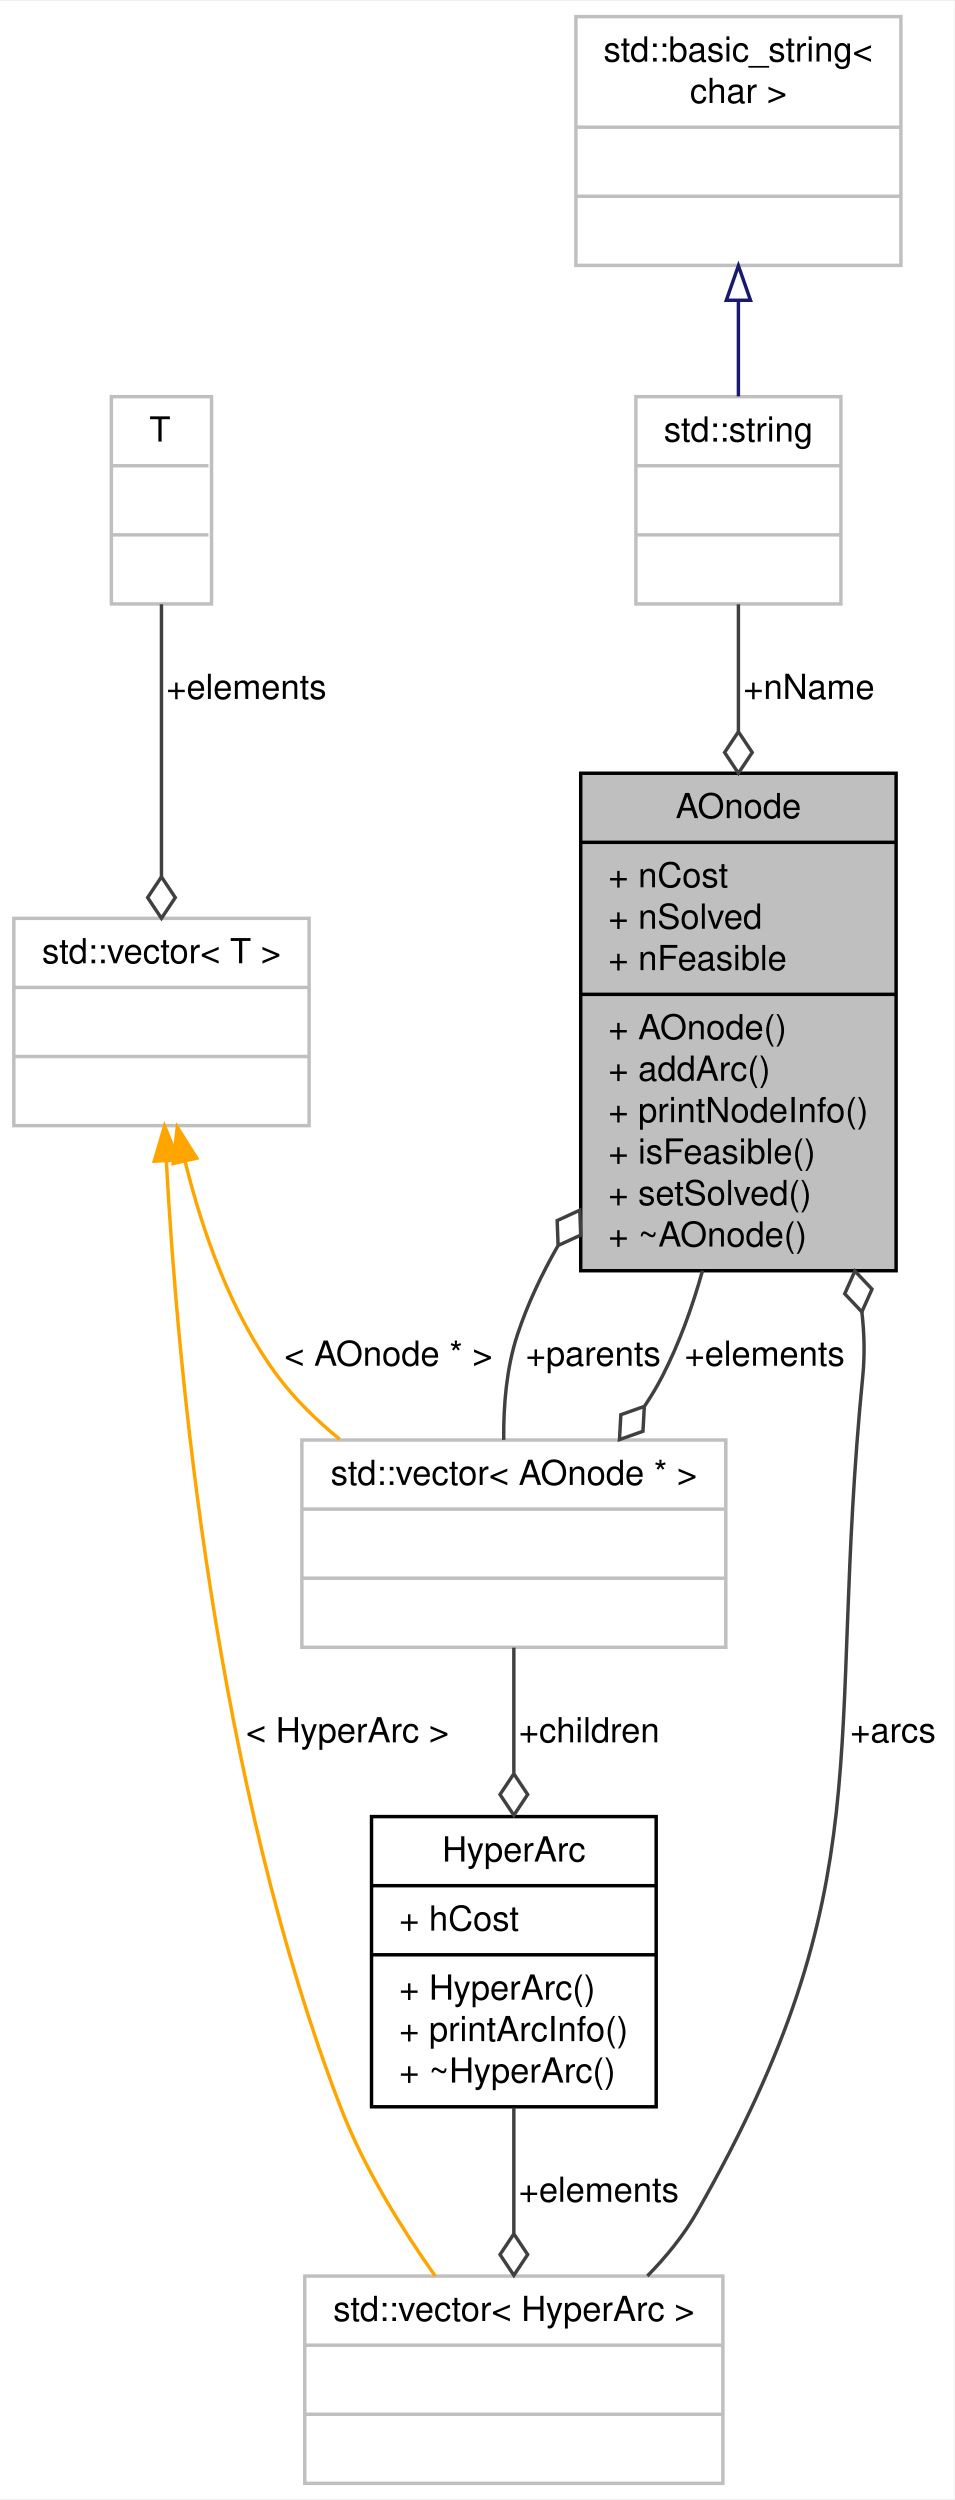
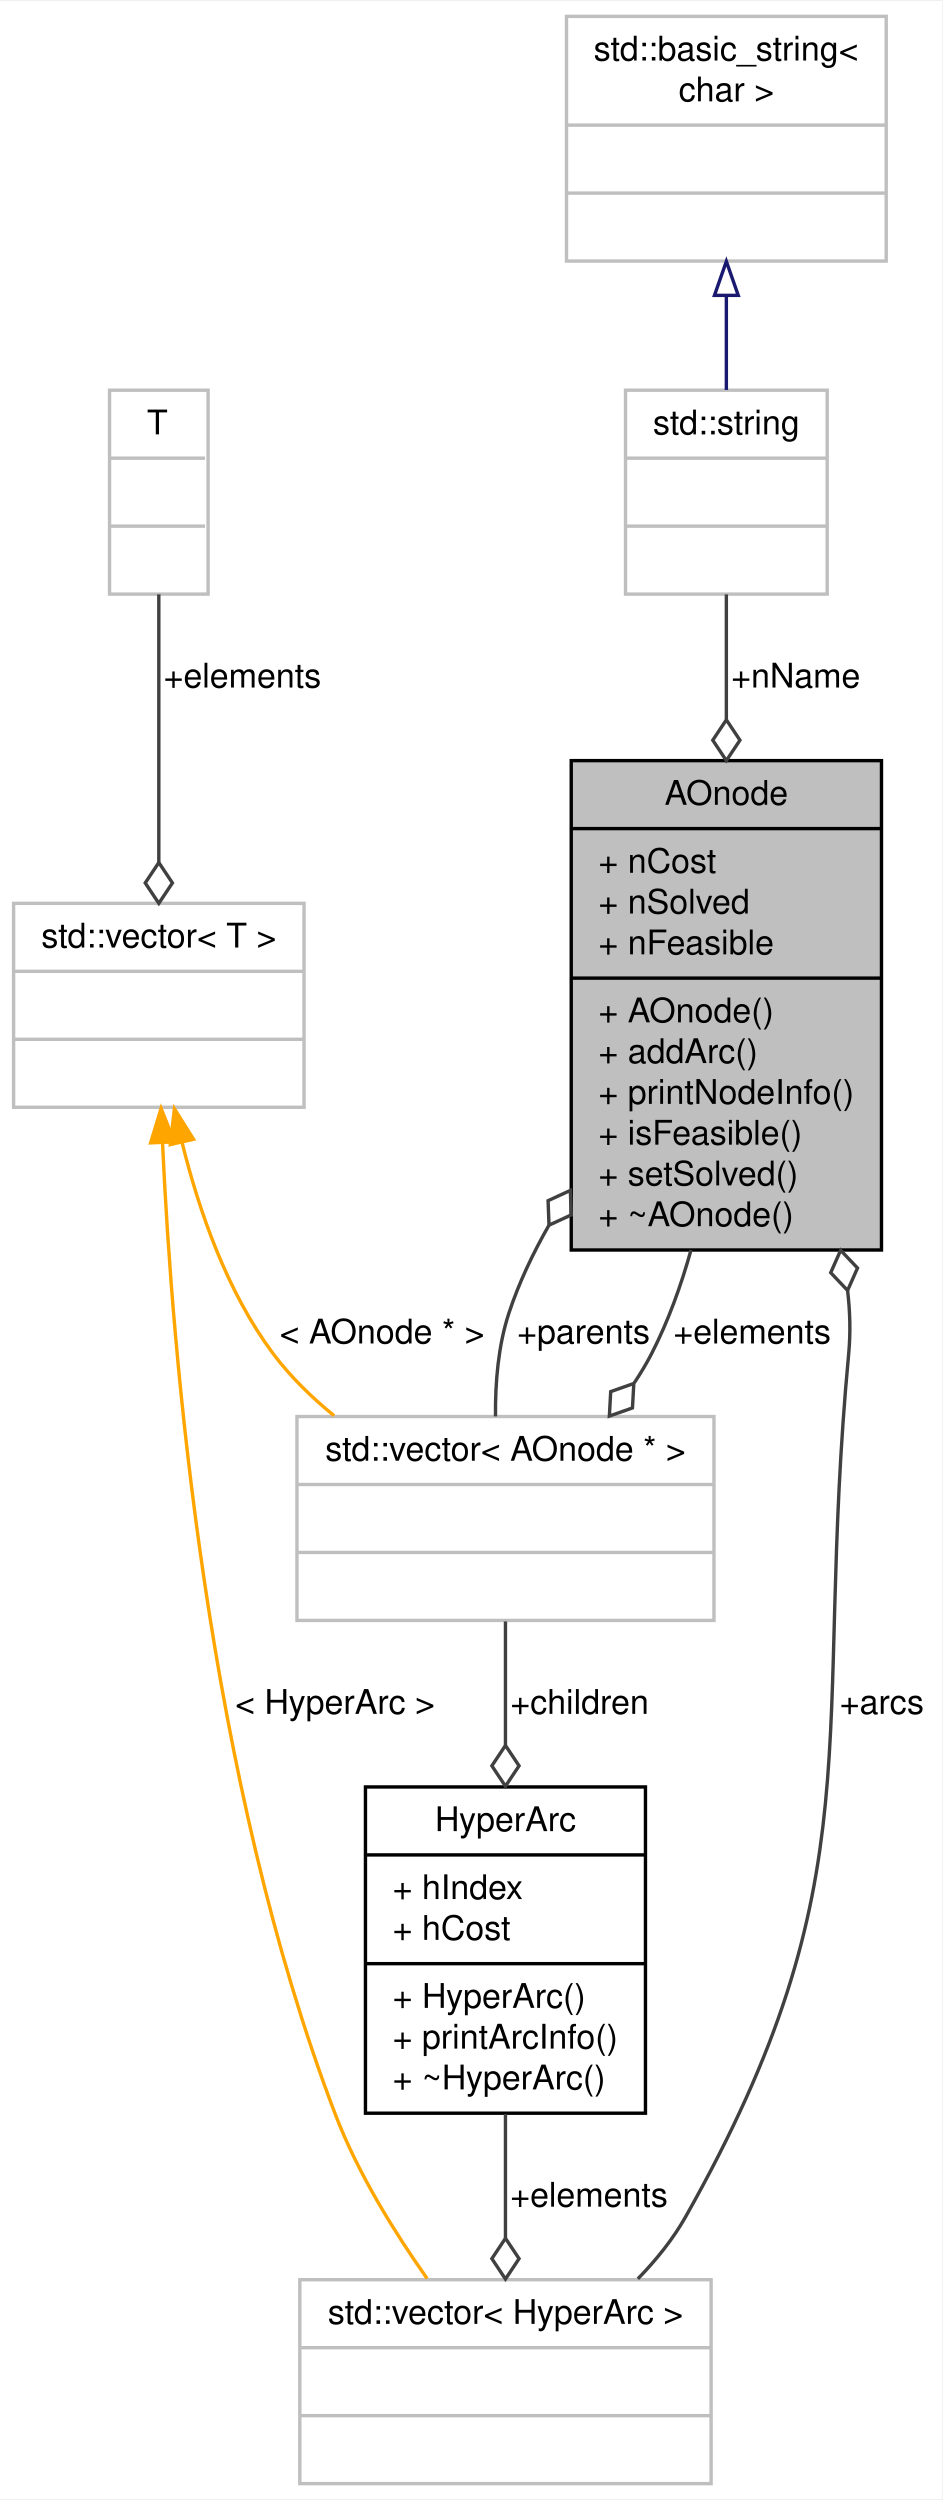
- <svg xmlns="http://www.w3.org/2000/svg" xmlns:xlink="http://www.w3.org/1999/xlink" width="276pt" height="723pt" viewBox="0.00 0.00 276.24 723.00">
-   <g id="graph0" class="graph" transform="scale(1 1) rotate(0) translate(4 719)">
-     <polygon fill="white" stroke="none" points="-4,4 -4,-719 272.24,-719 272.24,4 -4,4" />
+ <svg xmlns="http://www.w3.org/2000/svg" xmlns:xlink="http://www.w3.org/1999/xlink" width="277pt" height="735pt" viewBox="0.00 0.00 277.24 735.00">
+   <g id="graph0" class="graph" transform="scale(1 1) rotate(0) translate(4 731)">
+     <polygon fill="white" stroke="none" points="-4,4 -4,-731 273.24,-731 273.24,4 -4,4" />
    <g id="node1" class="node">
-       <polygon fill="#bfbfbf" stroke="black" points="164.087,-351.5 164.087,-495.5 255.38,-495.5 255.38,-351.5 164.087,-351.5" />
-       <text text-anchor="middle" x="209.733" y="-482.5" font-family="Helvetica,sans-Serif" font-size="10.00">AOnode</text>
-       <polyline fill="none" stroke="black" points="164.087,-475.5 255.38,-475.5 " />
-       <text text-anchor="start" x="172.087" y="-462.5" font-family="Helvetica,sans-Serif" font-size="10.00">+ nCost</text>
-       <text text-anchor="start" x="172.087" y="-450.5" font-family="Helvetica,sans-Serif" font-size="10.00">+ nSolved</text>
-       <text text-anchor="start" x="172.087" y="-438.5" font-family="Helvetica,sans-Serif" font-size="10.00">+ nFeasible</text>
-       <polyline fill="none" stroke="black" points="164.087,-431.5 255.38,-431.5 " />
-       <text text-anchor="start" x="172.087" y="-418.5" font-family="Helvetica,sans-Serif" font-size="10.00">+ AOnode()</text>
-       <text text-anchor="start" x="172.087" y="-406.5" font-family="Helvetica,sans-Serif" font-size="10.00">+ addArc()</text>
-       <text text-anchor="start" x="172.087" y="-394.5" font-family="Helvetica,sans-Serif" font-size="10.00">+ printNodeInfo()</text>
-       <text text-anchor="start" x="172.087" y="-382.5" font-family="Helvetica,sans-Serif" font-size="10.00">+ isFeasible()</text>
-       <text text-anchor="start" x="172.087" y="-370.5" font-family="Helvetica,sans-Serif" font-size="10.00">+ setSolved()</text>
-       <text text-anchor="start" x="172.087" y="-358.5" font-family="Helvetica,sans-Serif" font-size="10.00">+ ~AOnode()</text>
+       <polygon fill="#bfbfbf" stroke="black" points="164.087,-363.5 164.087,-507.5 255.38,-507.5 255.38,-363.5 164.087,-363.5" />
+       <text text-anchor="middle" x="209.733" y="-494.5" font-family="Helvetica,sans-Serif" font-size="10.00">AOnode</text>
+       <polyline fill="none" stroke="black" points="164.087,-487.5 255.38,-487.5 " />
+       <text text-anchor="start" x="172.087" y="-474.5" font-family="Helvetica,sans-Serif" font-size="10.00">+ nCost</text>
+       <text text-anchor="start" x="172.087" y="-462.5" font-family="Helvetica,sans-Serif" font-size="10.00">+ nSolved</text>
+       <text text-anchor="start" x="172.087" y="-450.5" font-family="Helvetica,sans-Serif" font-size="10.00">+ nFeasible</text>
+       <polyline fill="none" stroke="black" points="164.087,-443.5 255.38,-443.5 " />
+       <text text-anchor="start" x="172.087" y="-430.5" font-family="Helvetica,sans-Serif" font-size="10.00">+ AOnode()</text>
+       <text text-anchor="start" x="172.087" y="-418.5" font-family="Helvetica,sans-Serif" font-size="10.00">+ addArc()</text>
+       <text text-anchor="start" x="172.087" y="-406.5" font-family="Helvetica,sans-Serif" font-size="10.00">+ printNodeInfo()</text>
+       <text text-anchor="start" x="172.087" y="-394.5" font-family="Helvetica,sans-Serif" font-size="10.00">+ isFeasible()</text>
+       <text text-anchor="start" x="172.087" y="-382.5" font-family="Helvetica,sans-Serif" font-size="10.00">+ setSolved()</text>
+       <text text-anchor="start" x="172.087" y="-370.5" font-family="Helvetica,sans-Serif" font-size="10.00">+ ~AOnode()</text>
    </g>
    <g id="node2" class="node">
-       <polygon fill="white" stroke="#bfbfbf" points="83.379,-242.5 83.379,-302.5 206.088,-302.5 206.088,-242.5 83.379,-242.5" />
-       <text text-anchor="middle" x="144.733" y="-289.5" font-family="Helvetica,sans-Serif" font-size="10.00">std::vector&lt; AOnode * &gt;</text>
-       <polyline fill="none" stroke="#bfbfbf" points="83.379,-282.5 206.088,-282.5 " />
-       <text text-anchor="middle" x="144.733" y="-269.5" font-family="Helvetica,sans-Serif" font-size="10.00"> </text>
-       <polyline fill="none" stroke="#bfbfbf" points="83.379,-262.5 206.088,-262.5 " />
-       <text text-anchor="middle" x="144.733" y="-249.5" font-family="Helvetica,sans-Serif" font-size="10.00"> </text>
+       <polygon fill="white" stroke="#bfbfbf" points="83.379,-254.5 83.379,-314.5 206.088,-314.5 206.088,-254.5 83.379,-254.5" />
+       <text text-anchor="middle" x="144.733" y="-301.5" font-family="Helvetica,sans-Serif" font-size="10.00">std::vector&lt; AOnode * &gt;</text>
+       <polyline fill="none" stroke="#bfbfbf" points="83.379,-294.5 206.088,-294.5 " />
+       <text text-anchor="middle" x="144.733" y="-281.5" font-family="Helvetica,sans-Serif" font-size="10.00"> </text>
+       <polyline fill="none" stroke="#bfbfbf" points="83.379,-274.5 206.088,-274.5 " />
+       <text text-anchor="middle" x="144.733" y="-261.5" font-family="Helvetica,sans-Serif" font-size="10.00"> </text>
    </g>
    <g id="edge2" class="edge">
-       <path fill="none" stroke="#404040" d="M199.337,-351.499C196.384,-340.955 192.595,-330.462 187.733,-321 186.236,-318.086 184.515,-315.213 182.64,-312.412" />
-       <polygon fill="none" stroke="#404040" points="182.504,-312.231 175.705,-309.828 175.307,-302.628 182.106,-305.031 182.504,-312.231" />
-       <text text-anchor="middle" x="217.324" y="-324" font-family="Helvetica,sans-Serif" font-size="10.00"> +elements</text>
+       <path fill="none" stroke="#404040" d="M199.337,-363.499C196.384,-352.955 192.595,-342.462 187.733,-333 186.236,-330.086 184.515,-327.213 182.64,-324.412" />
+       <polygon fill="none" stroke="#404040" points="182.504,-324.231 175.705,-321.828 175.307,-314.628 182.106,-317.031 182.504,-324.231" />
+       <text text-anchor="middle" x="217.324" y="-336" font-family="Helvetica,sans-Serif" font-size="10.00"> +elements</text>
    </g>
    <g id="edge1" class="edge">
-       <path fill="none" stroke="#404040" d="M141.803,-302.531C141.7,-312.413 142.596,-323.386 145.772,-333 148.677,-341.798 152.779,-350.476 157.518,-358.763" />
-       <polygon fill="none" stroke="#404040" points="157.544,-358.804 164.092,-361.825 163.822,-369.031 157.274,-366.011 157.544,-358.804" />
-       <text text-anchor="middle" x="167.714" y="-324" font-family="Helvetica,sans-Serif" font-size="10.00"> +parents</text>
+       <path fill="none" stroke="#404040" d="M141.803,-314.531C141.7,-324.413 142.596,-335.386 145.772,-345 148.677,-353.798 152.779,-362.476 157.518,-370.763" />
+       <polygon fill="none" stroke="#404040" points="157.544,-370.804 164.092,-373.825 163.822,-381.031 157.274,-378.011 157.544,-370.804" />
+       <text text-anchor="middle" x="167.714" y="-336" font-family="Helvetica,sans-Serif" font-size="10.00"> +parents</text>
    </g>
    <g id="node8" class="node">
      <g id="a_node8">
        <a xlink:href="../../db/dba/classHyperArc.xhtml" target="_top" xlink:title="class &quot;HyperArc&quot; for the hyperarc connecting one parent node to a number of child nodes in an AND rel...">
-           <polygon fill="white" stroke="black" points="103.536,-109.5 103.536,-193.5 185.931,-193.5 185.931,-109.5 103.536,-109.5" />
-           <text text-anchor="middle" x="144.733" y="-180.5" font-family="Helvetica,sans-Serif" font-size="10.00">HyperArc</text>
-           <polyline fill="none" stroke="black" points="103.536,-173.5 185.931,-173.5 " />
+           <polygon fill="white" stroke="black" points="103.536,-109.5 103.536,-205.5 185.931,-205.5 185.931,-109.5 103.536,-109.5" />
+           <text text-anchor="middle" x="144.733" y="-192.5" font-family="Helvetica,sans-Serif" font-size="10.00">HyperArc</text>
+           <polyline fill="none" stroke="black" points="103.536,-185.5 185.931,-185.5 " />
+           <text text-anchor="start" x="111.536" y="-172.5" font-family="Helvetica,sans-Serif" font-size="10.00">+ hIndex</text>
          <text text-anchor="start" x="111.536" y="-160.5" font-family="Helvetica,sans-Serif" font-size="10.00">+ hCost</text>
          <polyline fill="none" stroke="black" points="103.536,-153.5 185.931,-153.5 " />
          <text text-anchor="start" x="111.536" y="-140.5" font-family="Helvetica,sans-Serif" font-size="10.00">+ HyperArc()</text>
          <text text-anchor="start" x="111.536" y="-128.5" font-family="Helvetica,sans-Serif" font-size="10.00">+ printArcInfo()</text>
          <text text-anchor="start" x="111.536" y="-116.5" font-family="Helvetica,sans-Serif" font-size="10.00">+ ~HyperArc()</text>
        </a>
      </g>
    </g>
    <g id="edge9" class="edge">
-       <path fill="none" stroke="#404040" d="M144.733,-242.389C144.733,-231.449 144.733,-218.635 144.733,-206.165" />
-       <polygon fill="none" stroke="#404040" points="144.734,-205.893 140.734,-199.893 144.733,-193.893 148.734,-199.893 144.734,-205.893" />
-       <text text-anchor="middle" x="166.544" y="-215" font-family="Helvetica,sans-Serif" font-size="10.00"> +children</text>
+       <path fill="none" stroke="#404040" d="M144.733,-254.193C144.733,-243.256 144.733,-230.409 144.733,-217.741" />
+       <polygon fill="none" stroke="#404040" points="144.734,-217.718 140.734,-211.718 144.733,-205.718 148.734,-211.718 144.734,-217.718" />
+       <text text-anchor="middle" x="166.544" y="-227" font-family="Helvetica,sans-Serif" font-size="10.00"> +children</text>
    </g>
    <g id="node3" class="node">
      <g id="a_node3">
        <a xlink:title="STL class. ">
-           <polygon fill="white" stroke="#bfbfbf" points="-7.10543e-15,-393.5 -7.10543e-15,-453.5 85.467,-453.5 85.467,-393.5 -7.10543e-15,-393.5" />
-           <text text-anchor="middle" x="42.733" y="-440.5" font-family="Helvetica,sans-Serif" font-size="10.00">std::vector&lt; T &gt;</text>
-           <polyline fill="none" stroke="#bfbfbf" points="-7.10543e-15,-433.5 85.467,-433.5 " />
-           <text text-anchor="middle" x="42.733" y="-420.5" font-family="Helvetica,sans-Serif" font-size="10.00"> </text>
-           <polyline fill="none" stroke="#bfbfbf" points="-7.10543e-15,-413.5 85.467,-413.5 " />
-           <text text-anchor="middle" x="42.733" y="-400.5" font-family="Helvetica,sans-Serif" font-size="10.00"> </text>
+           <polygon fill="white" stroke="#bfbfbf" points="-7.10543e-15,-405.5 -7.10543e-15,-465.5 85.467,-465.5 85.467,-405.5 -7.10543e-15,-405.5" />
+           <text text-anchor="middle" x="42.733" y="-452.5" font-family="Helvetica,sans-Serif" font-size="10.00">std::vector&lt; T &gt;</text>
+           <polyline fill="none" stroke="#bfbfbf" points="-7.10543e-15,-445.5 85.467,-445.5 " />
+           <text text-anchor="middle" x="42.733" y="-432.5" font-family="Helvetica,sans-Serif" font-size="10.00"> </text>
+           <polyline fill="none" stroke="#bfbfbf" points="-7.10543e-15,-425.5 85.467,-425.5 " />
+           <text text-anchor="middle" x="42.733" y="-412.5" font-family="Helvetica,sans-Serif" font-size="10.00"> </text>
        </a>
      </g>
    </g>
    <g id="edge3" class="edge">
-       <path fill="none" stroke="orange" d="M49.548,-383.26C54.49,-363.174 62.772,-339.191 76.367,-321 81.385,-314.285 87.638,-308.175 94.31,-302.74" />
-       <polygon fill="orange" stroke="orange" points="46.124,-382.532 47.319,-393.059 52.949,-384.085 46.124,-382.532" />
-       <text text-anchor="middle" x="108.417" y="-324" font-family="Helvetica,sans-Serif" font-size="10.00"> &lt; AOnode * &gt;</text>
+       <path fill="none" stroke="orange" d="M49.548,-395.26C54.49,-375.174 62.772,-351.191 76.367,-333 81.385,-326.285 87.638,-320.175 94.31,-314.74" />
+       <polygon fill="orange" stroke="orange" points="46.124,-394.532 47.319,-405.059 52.949,-396.085 46.124,-394.532" />
+       <text text-anchor="middle" x="108.417" y="-336" font-family="Helvetica,sans-Serif" font-size="10.00"> &lt; AOnode * &gt;</text>
    </g>
    <g id="node7" class="node">
      <polygon fill="white" stroke="#bfbfbf" points="84.222,-0.5 84.222,-60.5 205.244,-60.5 205.244,-0.5 84.222,-0.5" />
      <text text-anchor="middle" x="144.733" y="-47.5" font-family="Helvetica,sans-Serif" font-size="10.00">std::vector&lt; HyperArc &gt;</text>
      <polyline fill="none" stroke="#bfbfbf" points="84.222,-40.5 205.244,-40.5 " />
      <text text-anchor="middle" x="144.733" y="-27.5" font-family="Helvetica,sans-Serif" font-size="10.00"> </text>
      <polyline fill="none" stroke="#bfbfbf" points="84.222,-20.5 205.244,-20.5 " />
      <text text-anchor="middle" x="144.733" y="-7.5" font-family="Helvetica,sans-Serif" font-size="10.00"> </text>
    </g>
    <g id="edge10" class="edge">
-       <path fill="none" stroke="orange" d="M44.156,-383.078C47.466,-322.308 58.441,-202.942 94.734,-109 101.369,-91.823 112.133,-74.44 121.977,-60.501" />
-       <polygon fill="orange" stroke="orange" points="40.645,-383.21 43.639,-393.373 47.636,-383.561 40.645,-383.21" />
-       <text text-anchor="middle" x="96.573" y="-215" font-family="Helvetica,sans-Serif" font-size="10.00"> &lt; HyperArc &gt;</text>
+       <path fill="none" stroke="orange" d="M43.831,-394.936C46.705,-332.281 57.108,-207.262 94.734,-109 101.261,-91.953 111.89,-74.72 121.673,-60.847" />
+       <polygon fill="orange" stroke="orange" points="40.324,-395.029 43.403,-405.167 47.318,-395.321 40.324,-395.029" />
+       <text text-anchor="middle" x="94.573" y="-227" font-family="Helvetica,sans-Serif" font-size="10.00"> &lt; HyperArc &gt;</text>
    </g>
    <g id="node4" class="node">
-       <polygon fill="white" stroke="#bfbfbf" points="28.233,-544.5 28.233,-604.5 57.233,-604.5 57.233,-544.5 28.233,-544.5" />
-       <text text-anchor="middle" x="42.288" y="-591.5" font-family="Helvetica,sans-Serif" font-size="10.00">T</text>
-       <polyline fill="none" stroke="#bfbfbf" points="28.233,-584.5 56.343,-584.5 " />
-       <text text-anchor="middle" x="42.288" y="-571.5" font-family="Helvetica,sans-Serif" font-size="10.00"> </text>
-       <polyline fill="none" stroke="#bfbfbf" points="28.233,-564.5 56.343,-564.5 " />
-       <text text-anchor="middle" x="42.288" y="-551.5" font-family="Helvetica,sans-Serif" font-size="10.00"> </text>
+       <polygon fill="white" stroke="#bfbfbf" points="28.233,-556.5 28.233,-616.5 57.233,-616.5 57.233,-556.5 28.233,-556.5" />
+       <text text-anchor="middle" x="42.288" y="-603.5" font-family="Helvetica,sans-Serif" font-size="10.00">T</text>
+       <polyline fill="none" stroke="#bfbfbf" points="28.233,-596.5 56.343,-596.5 " />
+       <text text-anchor="middle" x="42.288" y="-583.5" font-family="Helvetica,sans-Serif" font-size="10.00"> </text>
+       <polyline fill="none" stroke="#bfbfbf" points="28.233,-576.5 56.343,-576.5 " />
+       <text text-anchor="middle" x="42.288" y="-563.5" font-family="Helvetica,sans-Serif" font-size="10.00"> </text>
    </g>
    <g id="edge4" class="edge">
-       <path fill="none" stroke="#404040" d="M42.733,-544.418C42.733,-521.958 42.733,-490.593 42.733,-465.573" />
-       <polygon fill="none" stroke="#404040" points="42.734,-465.509 38.733,-459.509 42.733,-453.509 46.733,-459.509 42.734,-465.509" />
-       <text text-anchor="middle" x="67.324" y="-517" font-family="Helvetica,sans-Serif" font-size="10.00"> +elements</text>
+       <path fill="none" stroke="#404040" d="M42.733,-556.418C42.733,-533.958 42.733,-502.593 42.733,-477.573" />
+       <polygon fill="none" stroke="#404040" points="42.734,-477.509 38.733,-471.509 42.733,-465.509 46.733,-471.509 42.734,-477.509" />
+       <text text-anchor="middle" x="67.324" y="-529" font-family="Helvetica,sans-Serif" font-size="10.00"> +elements</text>
    </g>
    <g id="node5" class="node">
      <g id="a_node5">
        <a xlink:title="STL class. ">
-           <polygon fill="white" stroke="#bfbfbf" points="180.063,-544.5 180.063,-604.5 239.404,-604.5 239.404,-544.5 180.063,-544.5" />
-           <text text-anchor="middle" x="209.733" y="-591.5" font-family="Helvetica,sans-Serif" font-size="10.00">std::string</text>
-           <polyline fill="none" stroke="#bfbfbf" points="180.063,-584.5 239.404,-584.5 " />
-           <text text-anchor="middle" x="209.733" y="-571.5" font-family="Helvetica,sans-Serif" font-size="10.00"> </text>
-           <polyline fill="none" stroke="#bfbfbf" points="180.063,-564.5 239.404,-564.5 " />
-           <text text-anchor="middle" x="209.733" y="-551.5" font-family="Helvetica,sans-Serif" font-size="10.00"> </text>
+           <polygon fill="white" stroke="#bfbfbf" points="180.063,-556.5 180.063,-616.5 239.404,-616.5 239.404,-556.5 180.063,-556.5" />
+           <text text-anchor="middle" x="209.733" y="-603.5" font-family="Helvetica,sans-Serif" font-size="10.00">std::string</text>
+           <polyline fill="none" stroke="#bfbfbf" points="180.063,-596.5 239.404,-596.5 " />
+           <text text-anchor="middle" x="209.733" y="-583.5" font-family="Helvetica,sans-Serif" font-size="10.00"> </text>
+           <polyline fill="none" stroke="#bfbfbf" points="180.063,-576.5 239.404,-576.5 " />
+           <text text-anchor="middle" x="209.733" y="-563.5" font-family="Helvetica,sans-Serif" font-size="10.00"> </text>
        </a>
      </g>
    </g>
    <g id="edge5" class="edge">
-       <path fill="none" stroke="#404040" d="M209.733,-544.418C209.733,-533.654 209.733,-520.845 209.733,-507.669" />
-       <polygon fill="none" stroke="#404040" points="209.734,-507.514 205.734,-501.514 209.733,-495.514 213.734,-501.514 209.734,-507.514" />
-       <text text-anchor="middle" x="230.155" y="-517" font-family="Helvetica,sans-Serif" font-size="10.00"> +nName</text>
+       <path fill="none" stroke="#404040" d="M209.733,-556.418C209.733,-545.654 209.733,-532.845 209.733,-519.669" />
+       <polygon fill="none" stroke="#404040" points="209.734,-519.514 205.734,-513.514 209.733,-507.514 213.734,-513.514 209.734,-519.514" />
+       <text text-anchor="middle" x="230.155" y="-529" font-family="Helvetica,sans-Serif" font-size="10.00"> +nName</text>
    </g>
    <g id="node6" class="node">
      <g id="a_node6">
        <a xlink:title="STL class. ">
-           <polygon fill="white" stroke="#bfbfbf" points="162.695,-642.5 162.695,-714.5 256.772,-714.5 256.772,-642.5 162.695,-642.5" />
-           <text text-anchor="start" x="170.695" y="-701.5" font-family="Helvetica,sans-Serif" font-size="10.00">std::basic_string&lt;</text>
-           <text text-anchor="middle" x="209.733" y="-689.5" font-family="Helvetica,sans-Serif" font-size="10.00"> char &gt;</text>
-           <polyline fill="none" stroke="#bfbfbf" points="162.695,-682.5 256.772,-682.5 " />
-           <text text-anchor="middle" x="209.733" y="-669.5" font-family="Helvetica,sans-Serif" font-size="10.00"> </text>
-           <polyline fill="none" stroke="#bfbfbf" points="162.695,-662.5 256.772,-662.5 " />
-           <text text-anchor="middle" x="209.733" y="-649.5" font-family="Helvetica,sans-Serif" font-size="10.00"> </text>
+           <polygon fill="white" stroke="#bfbfbf" points="162.695,-654.5 162.695,-726.5 256.772,-726.5 256.772,-654.5 162.695,-654.5" />
+           <text text-anchor="start" x="170.695" y="-713.5" font-family="Helvetica,sans-Serif" font-size="10.00">std::basic_string&lt;</text>
+           <text text-anchor="middle" x="209.733" y="-701.5" font-family="Helvetica,sans-Serif" font-size="10.00"> char &gt;</text>
+           <polyline fill="none" stroke="#bfbfbf" points="162.695,-694.5 256.772,-694.5 " />
+           <text text-anchor="middle" x="209.733" y="-681.5" font-family="Helvetica,sans-Serif" font-size="10.00"> </text>
+           <polyline fill="none" stroke="#bfbfbf" points="162.695,-674.5 256.772,-674.5 " />
+           <text text-anchor="middle" x="209.733" y="-661.5" font-family="Helvetica,sans-Serif" font-size="10.00"> </text>
        </a>
      </g>
    </g>
    <g id="edge6" class="edge">
-       <path fill="none" stroke="midnightblue" d="M209.733,-632.341C209.733,-622.918 209.733,-613.226 209.733,-604.573" />
-       <polygon fill="none" stroke="midnightblue" points="206.234,-632.397 209.733,-642.397 213.234,-632.397 206.234,-632.397" />
+       <path fill="none" stroke="midnightblue" d="M209.733,-644.341C209.733,-634.918 209.733,-625.226 209.733,-616.573" />
+       <polygon fill="none" stroke="midnightblue" points="206.234,-644.397 209.733,-654.397 213.234,-644.397 206.234,-644.397" />
    </g>
    <g id="edge7" class="edge">
-       <path fill="none" stroke="#404040" d="M183.379,-60.524C188.876,-66.126 193.941,-72.344 197.733,-79 252.02,-174.269 235.016,-211.874 245.733,-321 246.335,-327.123 246.187,-333.349 245.472,-339.55" />
-       <polygon fill="none" stroke="#404040" points="245.467,-339.583 248.4,-346.17 243.447,-351.412 240.514,-344.824 245.467,-339.583" />
-       <text text-anchor="middle" x="254.486" y="-215" font-family="Helvetica,sans-Serif" font-size="10.00"> +arcs</text>
+       <path fill="none" stroke="#404040" d="M183.696,-60.766C189.085,-66.301 194.032,-72.435 197.733,-79 254.161,-179.074 235.02,-218.614 245.733,-333 246.307,-339.126 246.139,-345.354 245.409,-351.556" />
+       <polygon fill="none" stroke="#404040" points="245.403,-351.595 248.324,-358.187 243.362,-363.42 240.441,-356.827 245.403,-351.595" />
+       <text text-anchor="middle" x="255.486" y="-227" font-family="Helvetica,sans-Serif" font-size="10.00"> +arcs</text>
    </g>
    <g id="edge8" class="edge">
-       <path fill="none" stroke="#404040" d="M144.733,-109.214C144.733,-97.481 144.733,-84.702 144.733,-72.959" />
-       <polygon fill="none" stroke="#404040" points="144.734,-72.721 140.734,-66.721 144.733,-60.721 148.734,-66.721 144.734,-72.721" />
+       <path fill="none" stroke="#404040" d="M144.733,-109.243C144.733,-97.261 144.733,-84.482 144.733,-72.82" />
+       <polygon fill="none" stroke="#404040" points="144.734,-72.694 140.734,-66.694 144.733,-60.694 148.734,-66.694 144.734,-72.694" />
      <text text-anchor="middle" x="169.324" y="-82" font-family="Helvetica,sans-Serif" font-size="10.00"> +elements</text>
    </g>
  </g>
</svg>
